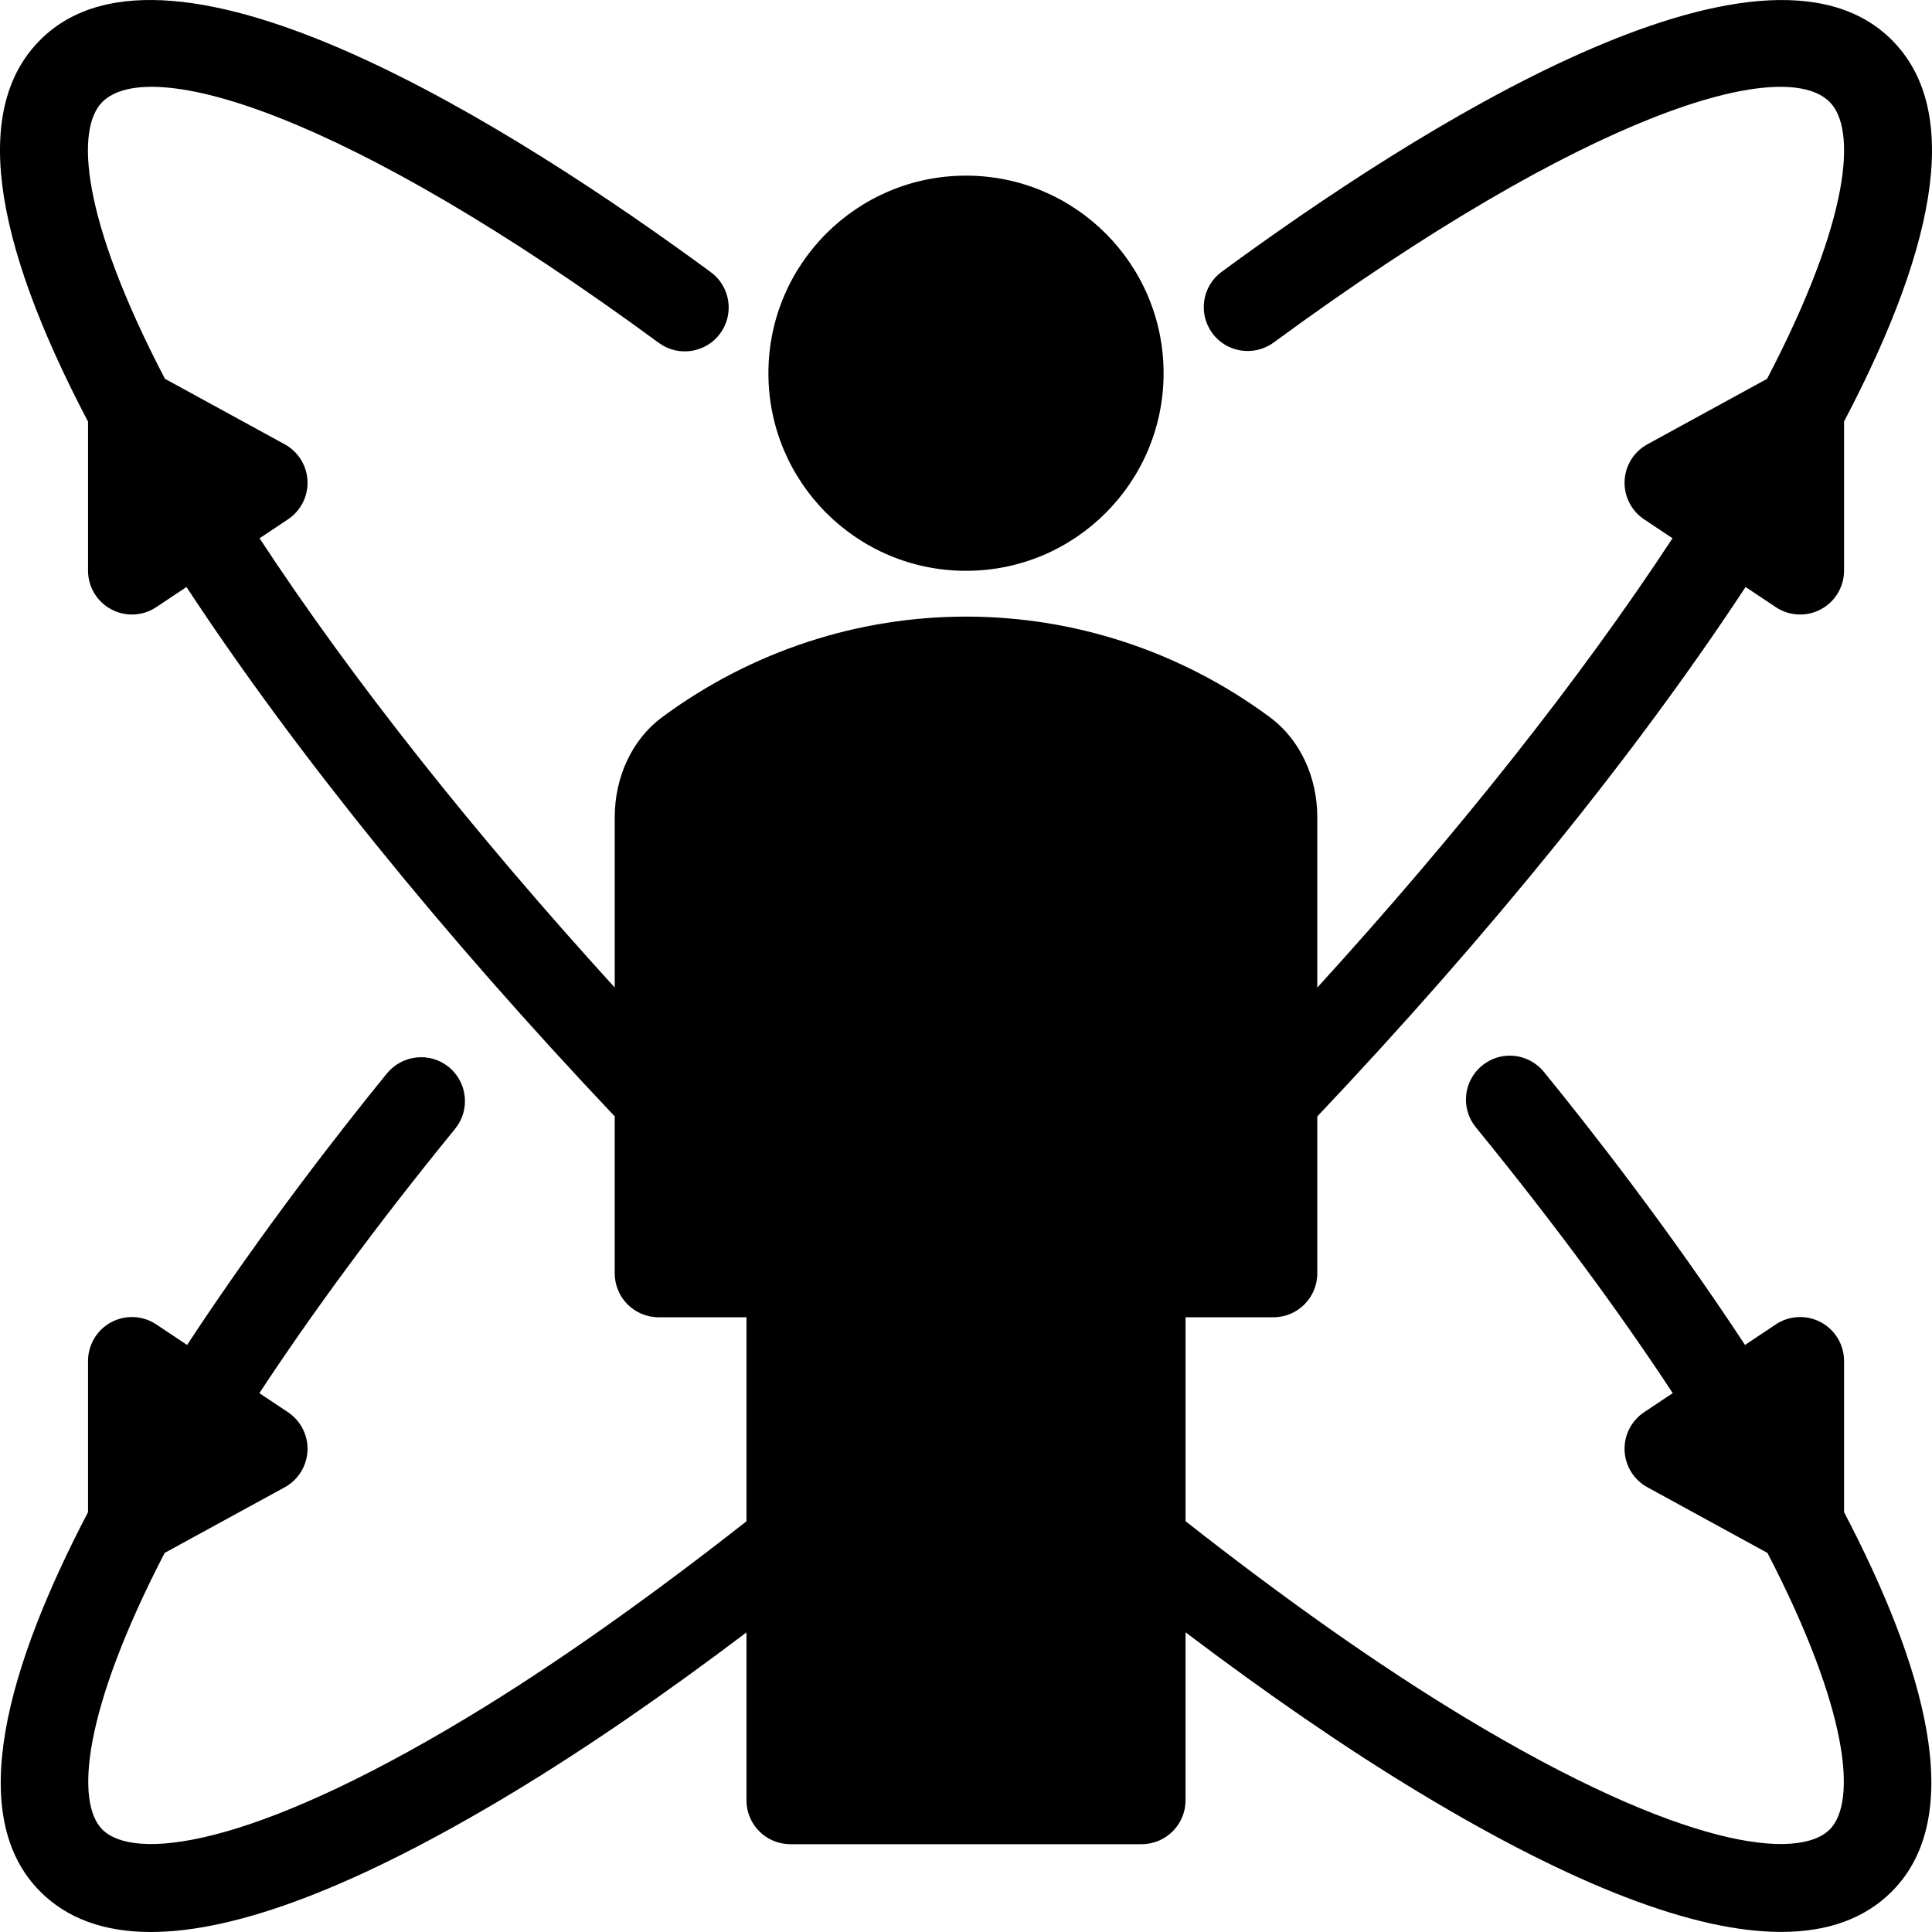
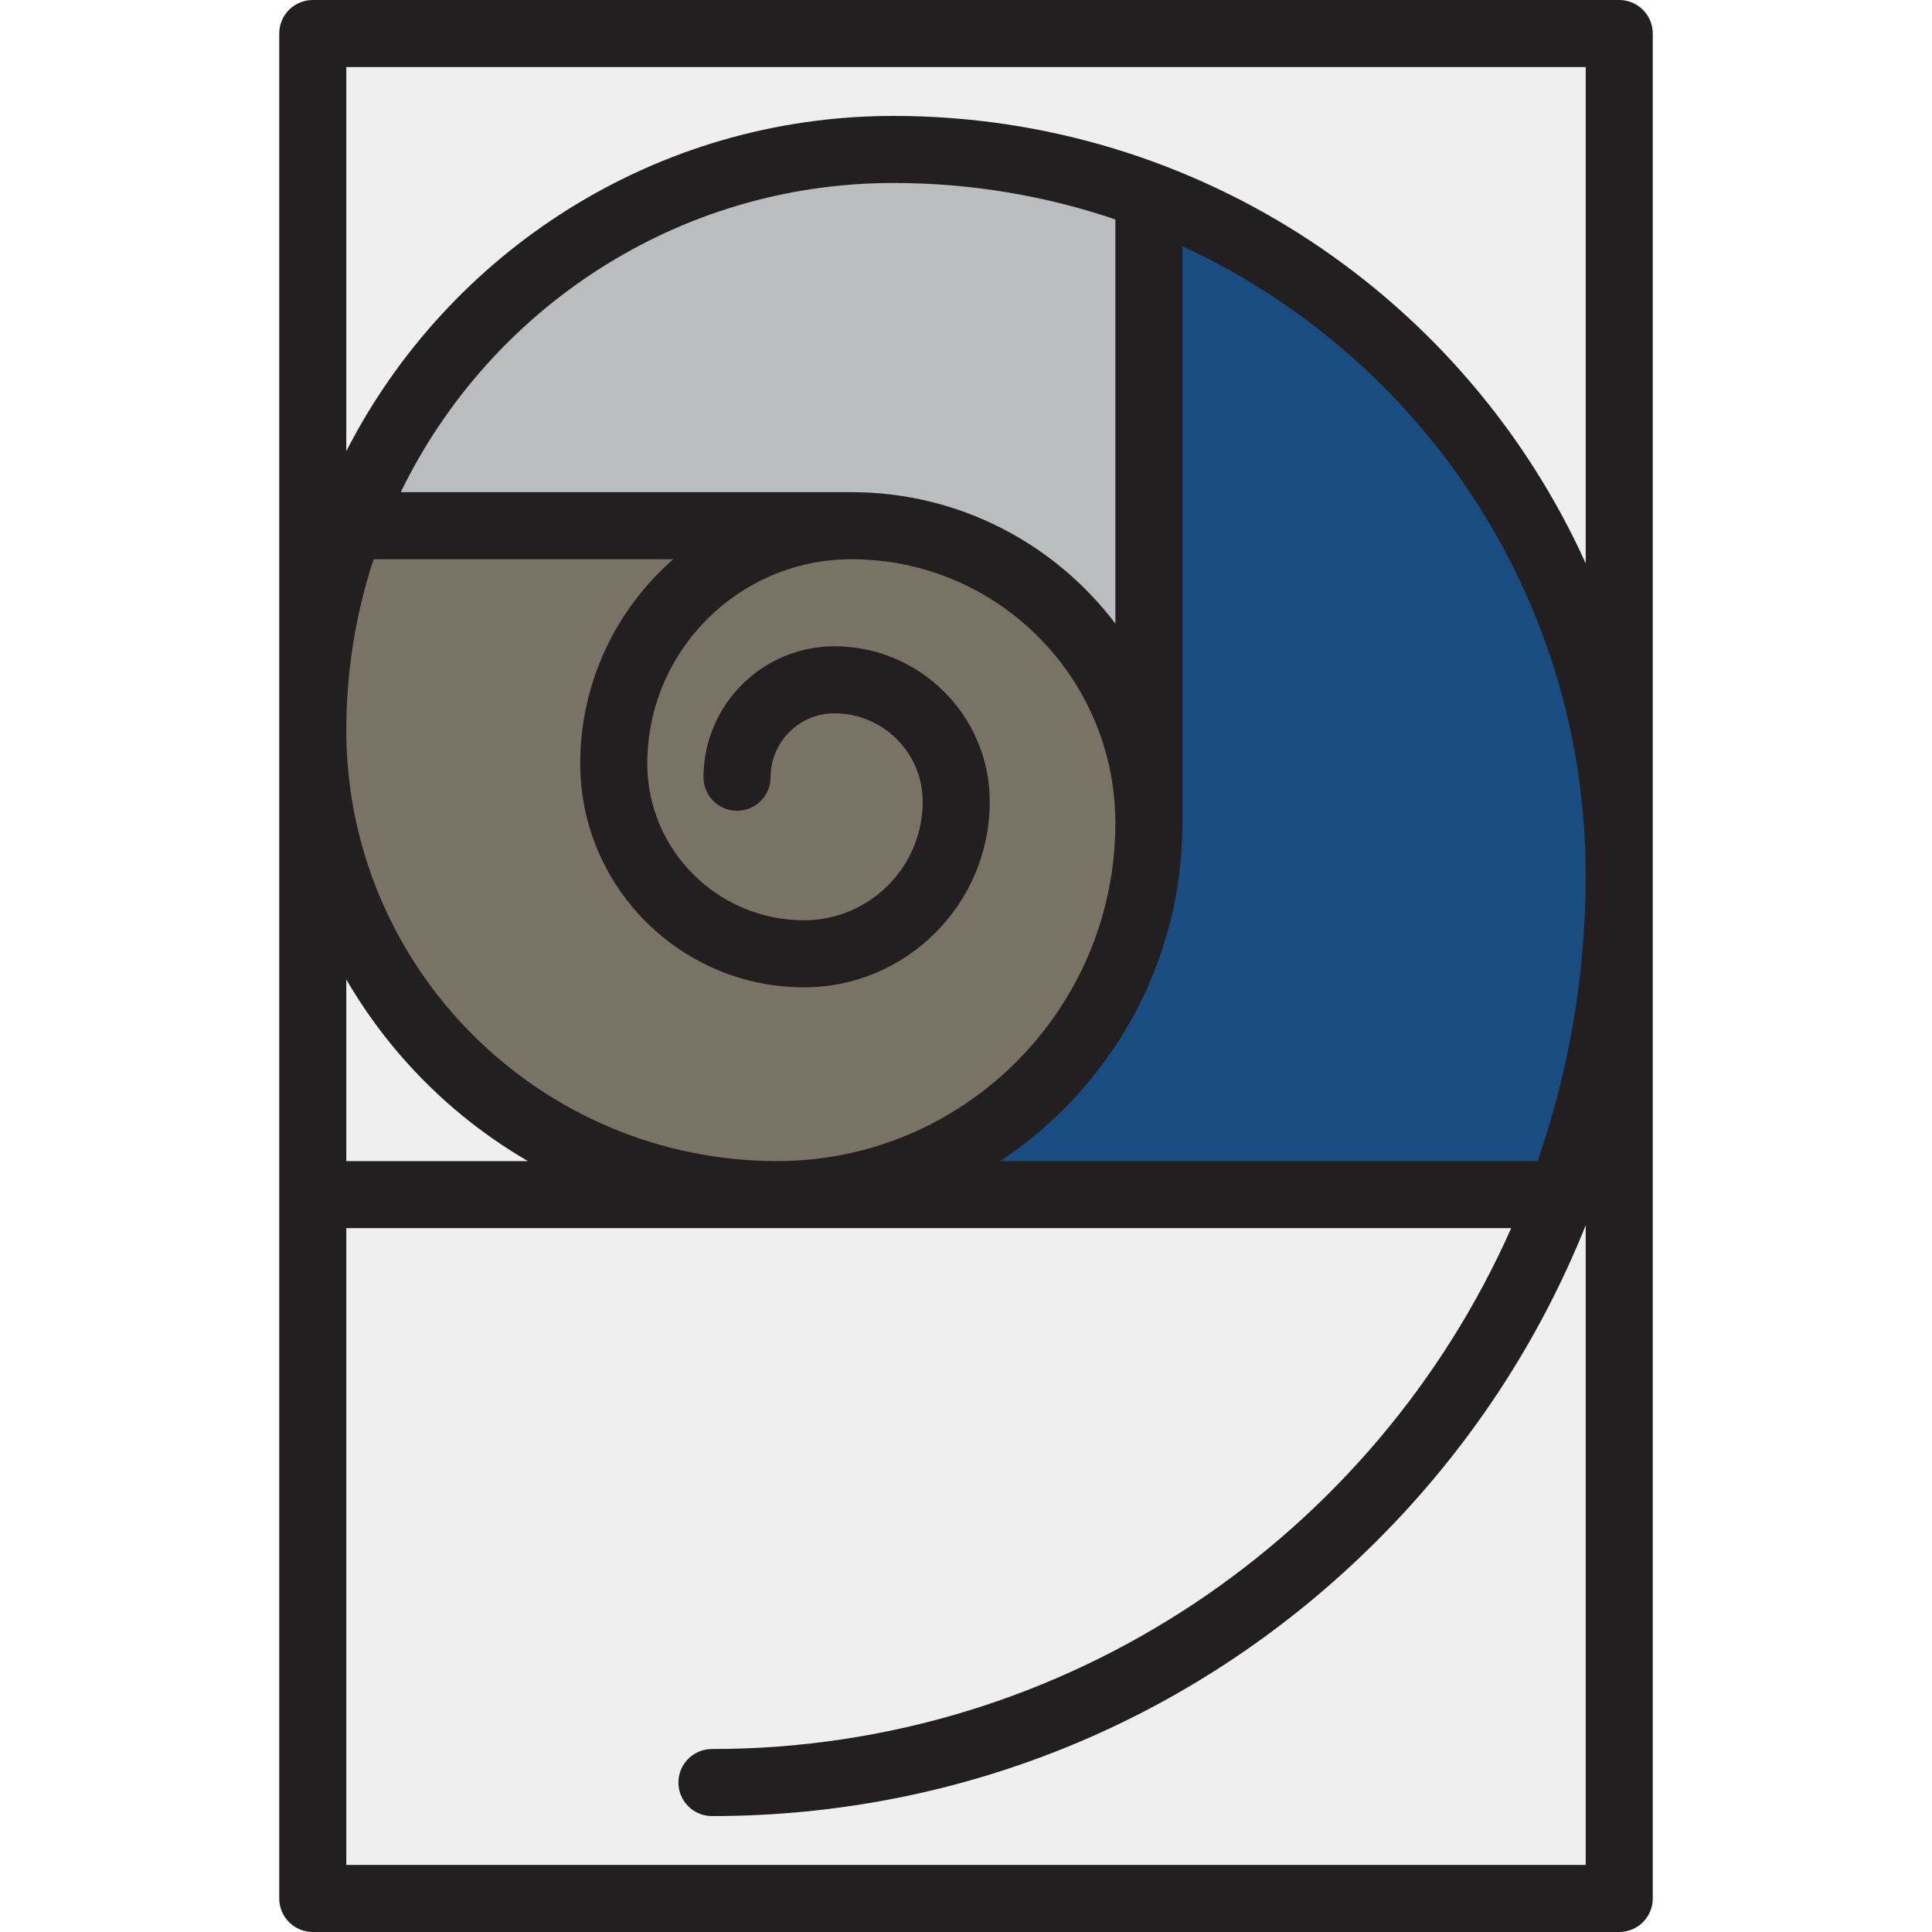
- <svg xmlns="http://www.w3.org/2000/svg" version="1.1" id="Capa_1" x="0px" y="0px" viewBox="0 0 469.334 469.334" style="enable-background:new 0 0 469.334 469.334;" xml:space="preserve">
+ <svg xmlns="http://www.w3.org/2000/svg" version="1.1" id="Layer_1" x="0px" y="0px" viewBox="0 0 461 461" style="enable-background:new 0 0 461 461;" xml:space="preserve" width="512px" height="512px" class="">
  <g>
    <g>
+       <path style="fill:#EFEFEF;" d="M74.63,285.05v-81.042l14.918,25.685c9.72,16.735,23.704,30.719,40.44,40.439l25.684,14.918H74.63z" data-original="#EFEFEF" class="" />
+       <path style="fill:#EFEFEF;" d="M74.63,453V285.05h311.74V453H74.63z" data-original="#EFEFEF" class="" />
+       <path style="fill:#194C80" d="M212.086,285.05l22.169-14.671c24.975-16.528,39.885-44.191,39.885-73.999V46.259l11.351,5.236   C346.773,79.766,386.37,141.531,386.37,208.85c0,24.22-4.008,48.048-11.912,70.823l-1.866,5.377L212.086,285.05L212.086,285.05z" data-original="#3E81C8" class="" data-old_color="#3E81C8" />
+       <path style="fill:#787365" d="M185.47,285.05c-61.117,0-110.84-49.723-110.84-110.84c0-14.751,2.329-29.31,6.92-43.271l1.81-5.5   h98.605l-14.818,12.955c9.81-8.09,22.375-12.955,36.053-12.955c39.116,0,70.94,31.824,70.94,70.94   C274.14,245.272,234.363,285.05,185.47,285.05z" data-original="#F5C525" class="" data-old_color="#F5C525" />
+       <path style="fill:#B9BDBF" d="M259.763,153.63c-13.568-17.915-34.185-28.19-56.563-28.19H82.859l5.573-11.491   c11.199-23.09,28.566-42.626,50.225-56.496c22.262-14.257,48.031-21.792,74.523-21.792c18.994,0,37.677,3.069,55.529,9.124   l5.431,1.842v125.987L259.763,153.63z" data-original="#EB7830" class="active-path" data-old_color="#EB7830" />
+       <path style="fill:#EFEFEF;" d="M371.081,137.717C343.035,75.72,281.055,35.66,213.18,35.66c-52.258,0-99.553,28.985-123.428,75.645   L74.63,107.66V8h311.74v126.42L371.081,137.717z" data-original="#EFEFEF" class="" />
      <g>
-         <circle cx="234.667" cy="90.667" r="48" />
-         <path d="M447.968,330.61c0-3.938-2.167-7.552-5.635-9.406c-3.467-1.853-7.685-1.645-10.945,0.531l-7.48,4.988     c-18.445-28.086-37.952-52.964-48.866-66.34c-3.729-4.572-10.447-5.28-14.997-1.521c-4.573,3.719-5.25,10.438-1.521,14.999     c19.665,24.105,35.323,45.553,47.829,64.566l-6.958,4.641c-3.104,2.073-4.905,5.615-4.738,9.342     c0.167,3.729,2.259,7.094,5.54,8.885l29.163,15.952c19.771,38.147,21.786,60.522,15.119,67.184     c-7.561,7.551-35.328,4.936-88.642-27.217c-21.268-12.826-44.208-29.118-67.835-47.671v-49.543h21.333     c5.896,0,10.667-4.771,10.667-10.667v-38.119c41.694-44.049,77.661-88.464,104.043-128.62l7.344,4.897     c1.781,1.188,3.842,1.792,5.915,1.792c1.729,0,3.458-0.417,5.03-1.26c3.469-1.854,5.635-5.469,5.635-9.406v-36.225     c23.816-45.335,27.784-76.509,11.591-92.697c-31.744-31.717-115.602,21.677-162.78,56.332c-4.749,3.478-5.77,10.155-2.281,14.905     c3.458,4.729,10.155,5.75,14.904,2.281c76.641-56.279,123.777-69.758,135.077-58.435c6.467,6.469,5.342,27.859-15.212,67.251     l-29.07,15.901c-3.281,1.792-5.374,5.156-5.54,8.885c-0.167,3.729,1.634,7.271,4.738,9.344l6.9,4.6     c-22.389,34.122-51.991,71.505-86.293,109.152v-41.413c0-9.854-4.292-18.917-11.479-24.24     c-44.083-32.625-103.615-32.625-147.719,0c-7.177,5.323-11.469,14.385-11.469,24.24v41.398     c-34.298-37.639-63.895-75.016-86.283-109.131l6.909-4.607c3.103-2.073,4.905-5.615,4.738-9.344     c-0.167-3.729-2.26-7.094-5.54-8.885L40.066,92.02C19.516,52.635,18.39,31.247,24.857,24.778     c11.352-11.333,58.48,2.167,135.186,58.516c4.738,3.479,11.436,2.458,14.905-2.281c3.488-4.74,2.467-11.415-2.281-14.904     C125.444,31.403,41.478-22.053,9.775,9.695c-16.198,16.191-12.223,47.376,11.611,92.73v36.193c0,3.938,2.167,7.552,5.634,9.406     c1.573,0.844,3.302,1.26,5.031,1.26c2.072,0,4.134-0.604,5.915-1.792l7.333-4.891c26.379,40.148,62.345,84.553,104.034,128.595     v38.137c0,5.896,4.771,10.667,10.667,10.667h21.333v49.565c-23.622,18.549-46.556,34.841-67.82,47.665     c-53.365,32.176-81.129,34.728-88.638,27.219c-6.664-6.665-4.652-29.047,15.129-67.207l29.154-15.936     c3.28-1.792,5.374-5.167,5.54-8.896c0.167-3.728-1.635-7.27-4.738-9.342l-6.951-4.634c12.447-18.922,28.008-40.251,47.546-64.217     c3.719-4.563,3.031-11.281-1.53-15.01c-4.563-3.707-11.27-2.999-15.008,1.531c-10.852,13.315-30.223,38.049-48.568,65.987     l-7.483-4.99c-3.26-2.176-7.488-2.384-10.947-0.531c-3.467,1.854-5.634,5.469-5.634,9.406v36.734     c-19.5,37.306-30.092,73.693-11.591,92.188c6.54,6.542,15.508,9.802,26.87,9.802c21.121,0,50.51-11.302,87.867-33.832     c17.996-10.859,37.115-24.06,56.802-38.944v40.776c0,5.896,4.771,10.667,10.667,10.667h85.333     c5.896,0,10.667-4.771,10.667-10.667v-40.802c19.693,14.887,38.815,28.091,56.815,38.952     c37.359,22.54,66.75,33.841,87.883,33.831c11.352,0,20.32-3.259,26.861-9.801c18.501-18.492,7.919-54.866-11.591-92.181V330.61z" />
+         <path style="fill:#231F20" d="M386.37,0H74.63c-4.42,0-8,3.58-8,8v445c0,4.41,3.58,8,8,8h311.74c4.42,0,8-3.59,8-8V8    C394.37,3.58,390.79,0,386.37,0z M160.66,133.44c-13.59,11.88-22.21,29.32-22.21,48.75c0,29.45,23.96,53.4,53.4,53.4    c24.44,0,44.32-19.88,44.32-44.32c0-20.43-16.62-37.06-37.05-37.06c-17.23,0-31.25,14.02-31.25,31.25c0,4.42,3.58,8,8,8    s8-3.58,8-8c0-8.41,6.84-15.25,15.25-15.25c11.61,0,21.05,9.45,21.05,21.06c0,15.62-12.7,28.32-28.32,28.32    c-20.62,0-37.4-16.78-37.4-37.4c0-26.88,21.87-48.75,48.75-48.75c34.71,0,62.94,28.23,62.94,62.94    c0,44.48-36.19,80.67-80.67,80.67c-56.71,0-102.84-46.13-102.84-102.84c0-14.23,2.3-27.94,6.52-40.77L160.66,133.44L160.66,133.44    z M95.63,117.44c21.16-43.63,65.9-73.78,117.55-73.78c18.52,0,36.33,3.06,52.96,8.7v96.44c-14.42-19.04-37.26-31.36-62.94-31.36    H95.63z M82.63,233.71c10.42,17.94,25.4,32.92,43.34,43.34H82.63V233.71z M378.37,445H82.63V293.05h277.96    c-32.42,73.14-105.7,124.29-190.71,124.29c-4.42,0-8,3.58-8,8c0,4.41,3.58,8,8,8c59.96,0,116.34-23.36,158.74-65.76    c21.84-21.83,38.61-47.38,49.75-75.22V445z M366.9,277.05H238.67c26.17-17.32,43.47-47.01,43.47-80.67V58.76    c56.75,26.18,96.23,83.61,96.23,150.09C378.37,232.72,374.32,255.67,366.9,277.05z M378.37,134.42    C349.92,71.53,286.58,27.66,213.18,27.66c-56.86,0-106.27,32.55-130.55,80V16h295.74V134.42z" data-original="#231F20" class="" data-old_color="#231F20" />
      </g>
    </g>
  </g>
-   <g>
- </g>
-   <g>
- </g>
-   <g>
- </g>
-   <g>
- </g>
-   <g>
- </g>
-   <g>
- </g>
-   <g>
- </g>
-   <g>
- </g>
-   <g>
- </g>
-   <g>
- </g>
-   <g>
- </g>
-   <g>
- </g>
-   <g>
- </g>
-   <g>
- </g>
-   <g>
- </g>
</svg>
